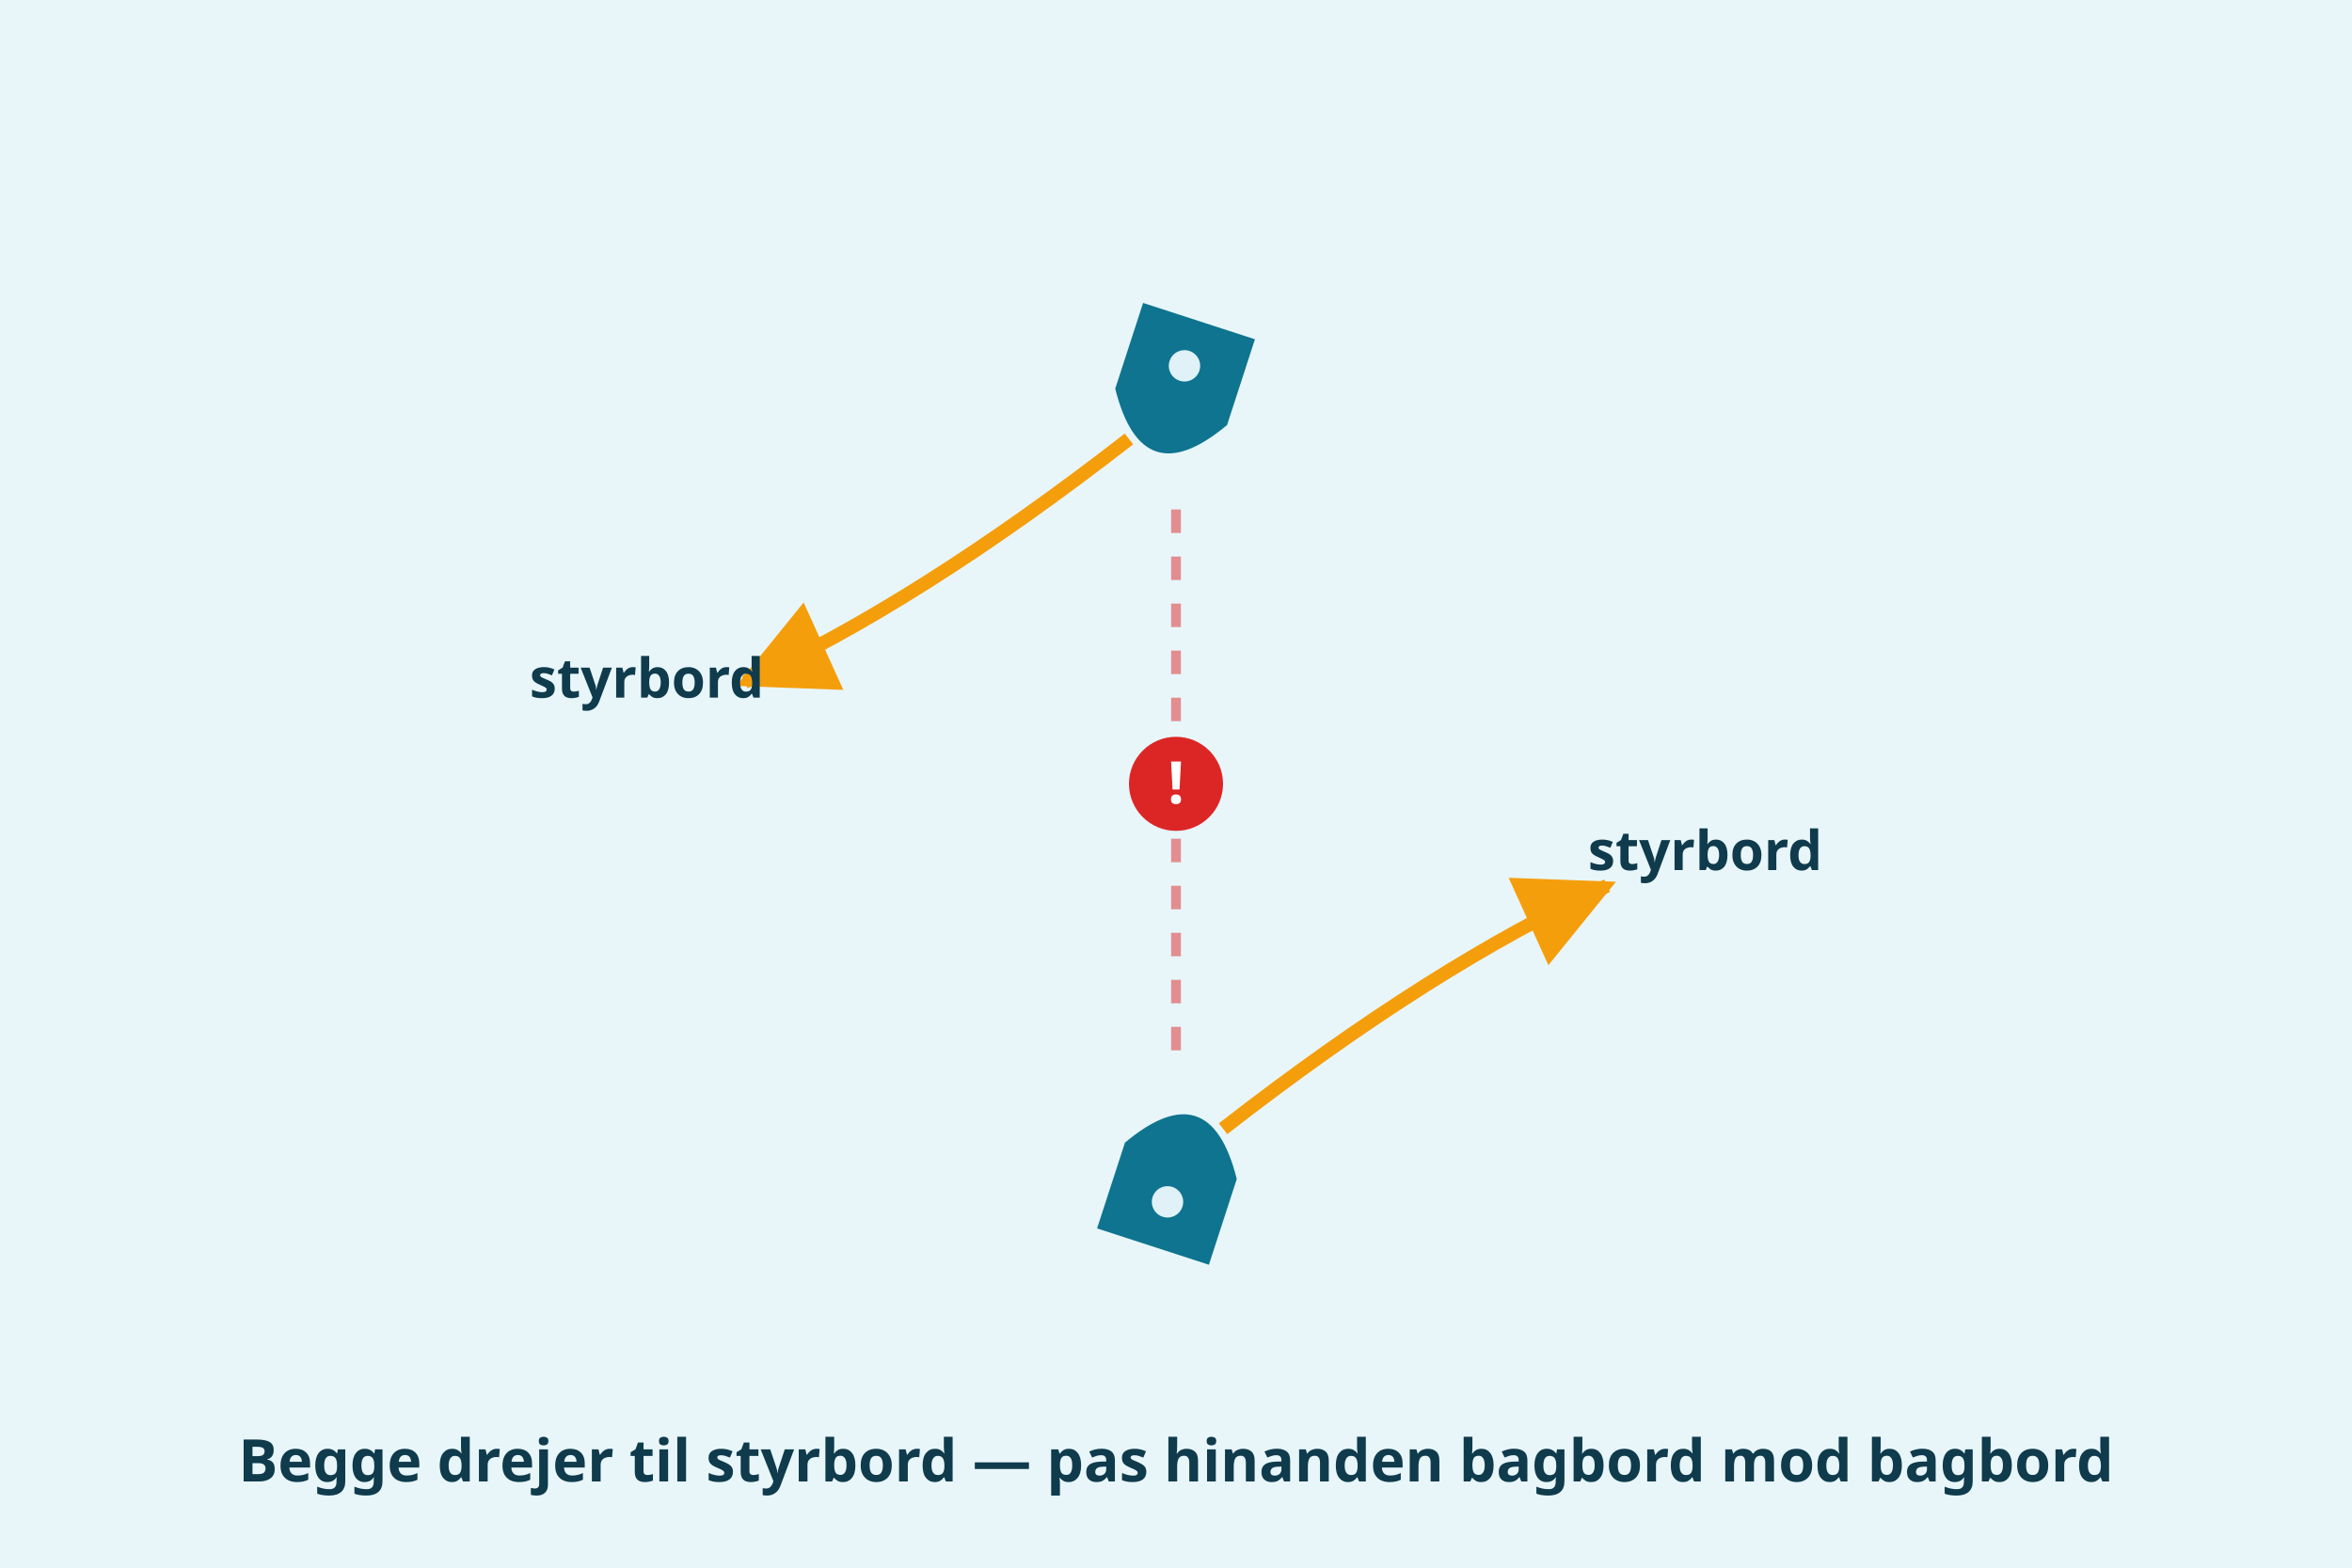
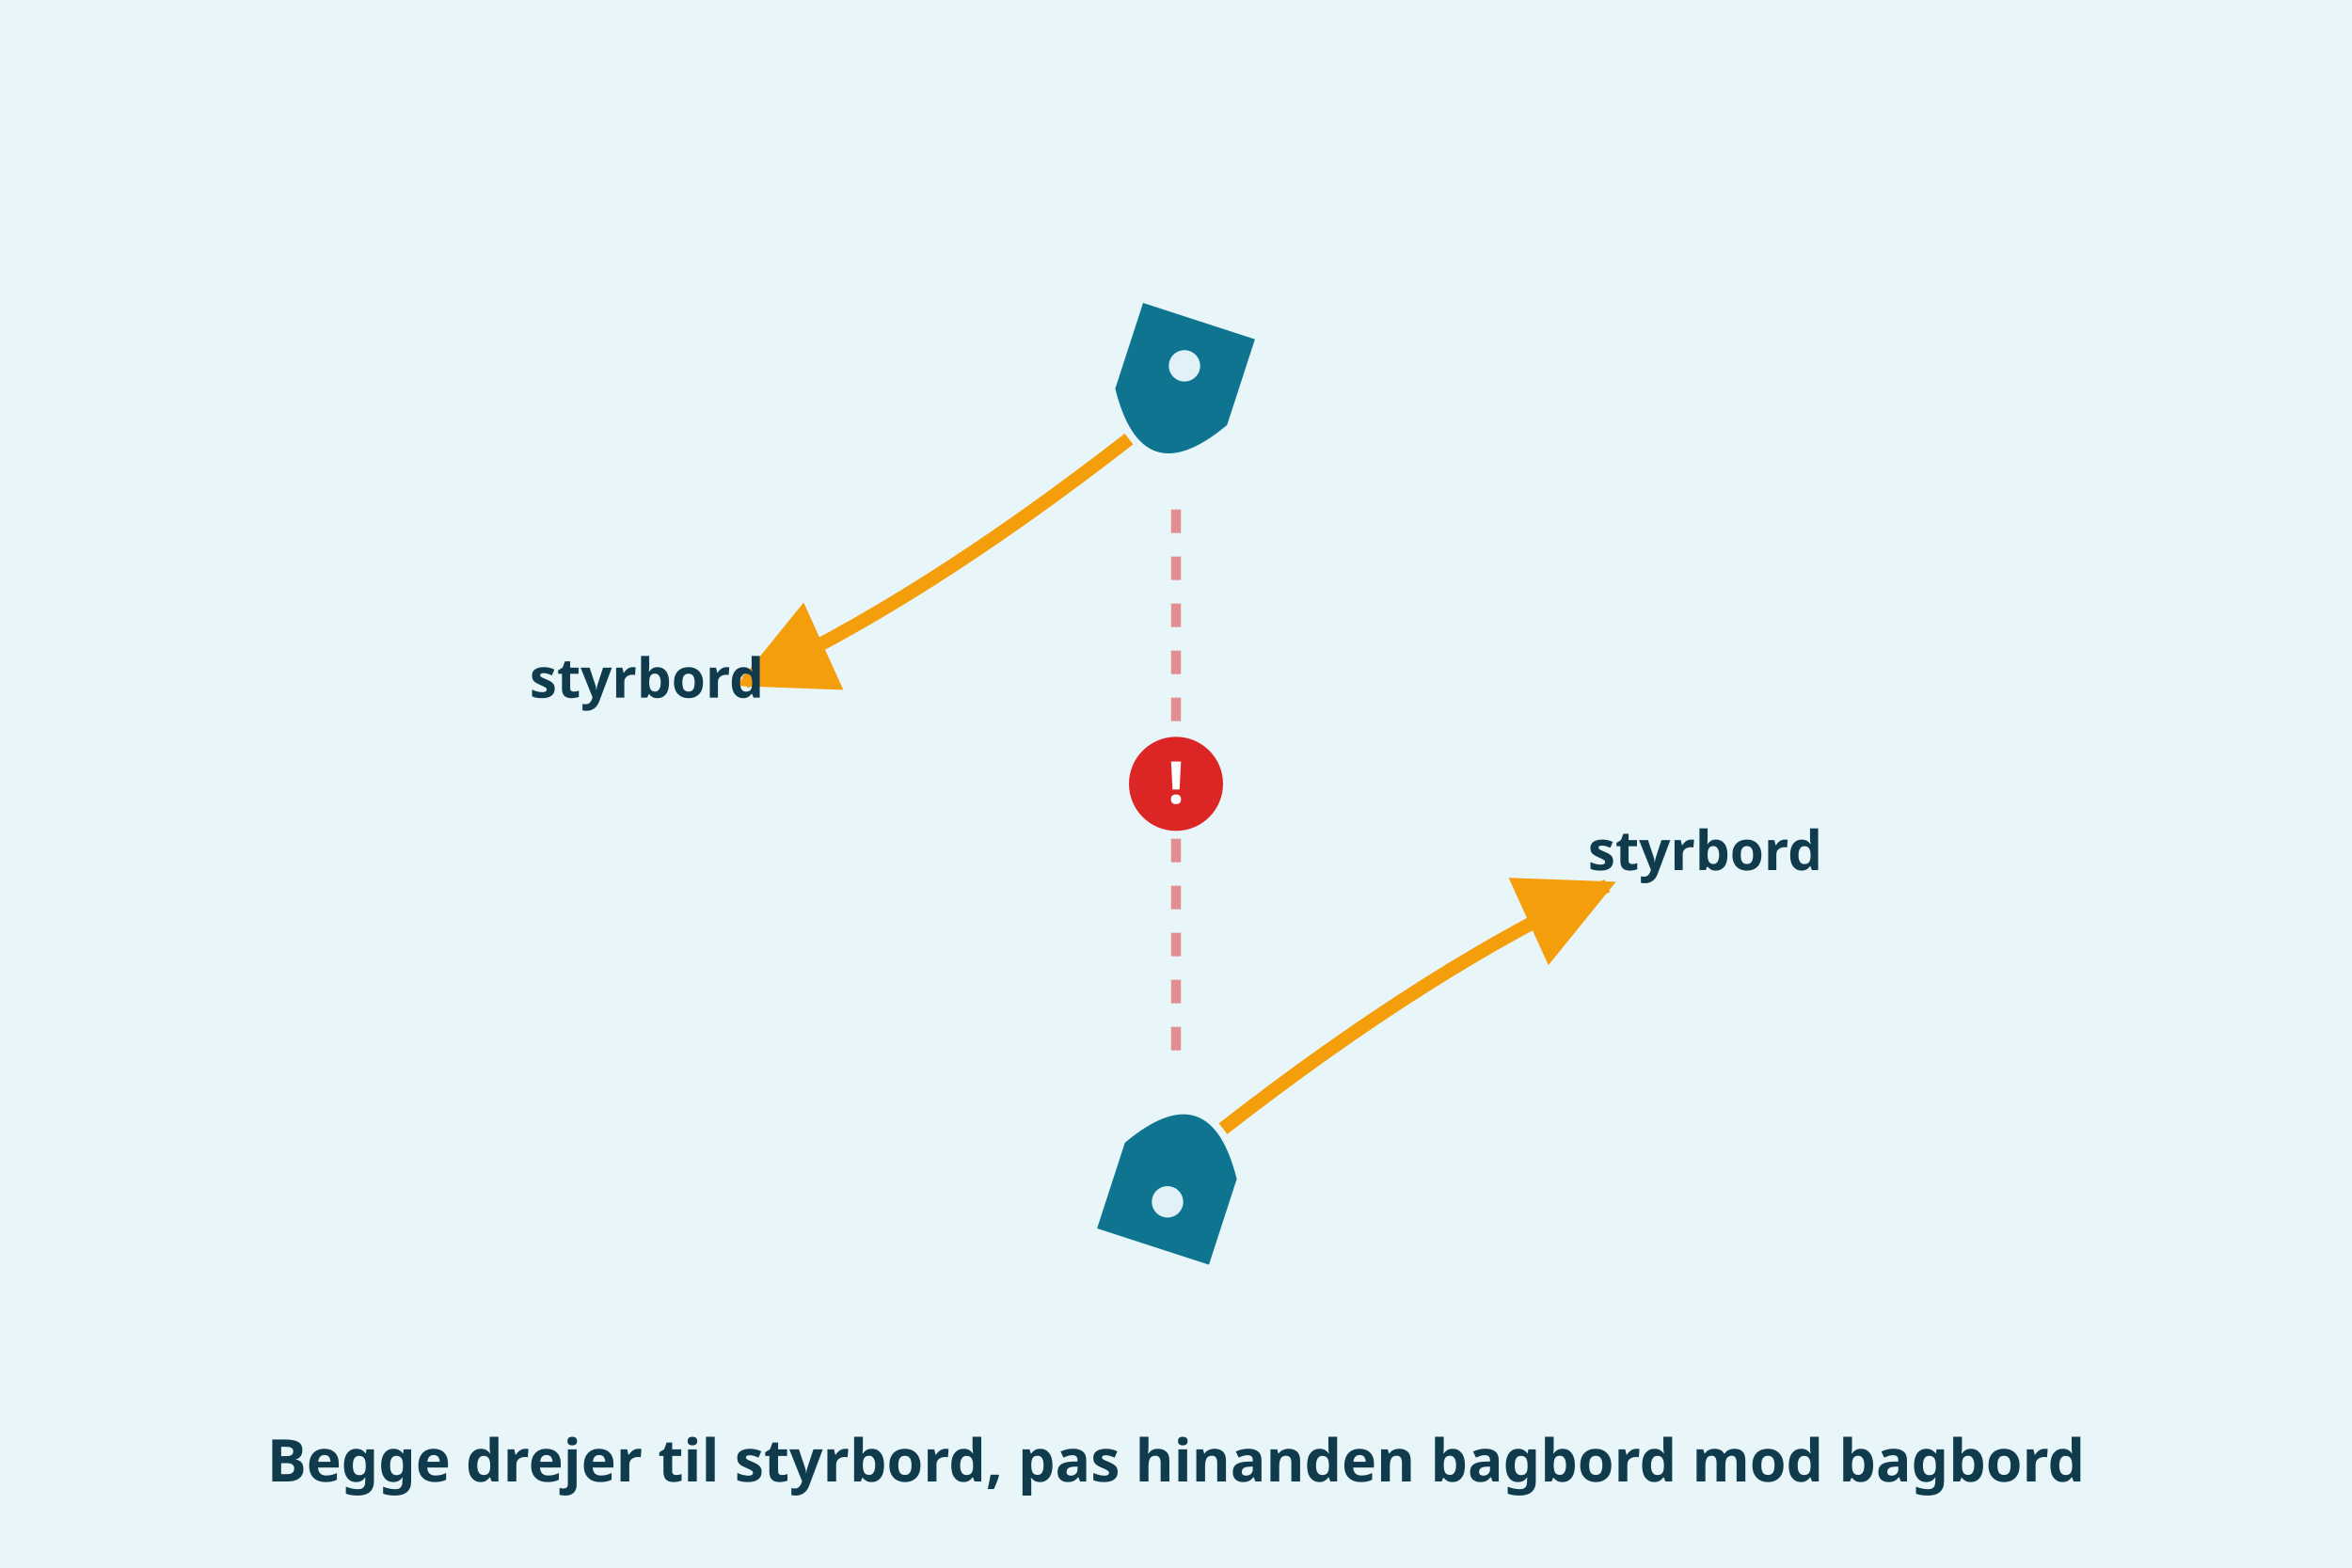
<svg xmlns="http://www.w3.org/2000/svg" viewBox="0 0 600 400" font-family="system-ui, sans-serif" role="img" aria-label="To motorbåde mødes næsten stævn mod stævn på kollisionskurs. Begge drejer til styrbord og passerer hinanden bagbord mod bagbord.">
  <defs>
    <marker id="pil" viewBox="0 0 10 10" refX="9" refY="5" markerWidth="7" markerHeight="7" orient="auto-start-reverse">
      <path d="M 0 0 L 10 5 L 0 10 Z" fill="#f59e0b" />
    </marker>
    <g id="baad">
      <path d="M -15 19 L 15 19 L 15 -4 Q 0 -28 -15 -4 Z" fill="#0e7490" />
      <circle cx="0" cy="7" r="4" fill="#e0f2f7" />
    </g>
  </defs>
  <rect width="600" height="400" fill="#e8f6fa" />
  <line x1="300" y1="130" x2="300" y2="270" stroke="#dc2626" stroke-width="2.5" stroke-dasharray="6 6" opacity="0.5" />
  <circle cx="300" cy="200" r="12" fill="#dc2626" />
  <text x="300" y="205" text-anchor="middle" fill="#ffffff" font-size="15" font-weight="800">!</text>
  <path d="M 312 288 Q 366 246 410 226" fill="none" stroke="#f59e0b" stroke-width="3.5" marker-end="url(#pil)" />
  <path d="M 288 112 Q 234 154 190 174" fill="none" stroke="#f59e0b" stroke-width="3.5" marker-end="url(#pil)" />
  <use href="#baad" transform="translate(300 300) rotate(18)" />
  <use href="#baad" transform="translate(300 100) rotate(198)" />
  <g fill="#0f3b4c" font-size="14" font-weight="700" text-anchor="middle">
    <text x="435" y="222">styrbord</text>
    <text x="165" y="178">styrbord</text>
  </g>
-   <text x="300" y="378" text-anchor="middle" fill="#0f3b4c" font-size="15" font-weight="800">Begge drejer til styrbord — pas hinanden bagbord mod bagbord</text>
+   <text x="300" y="378" text-anchor="middle" fill="#0f3b4c" font-size="15" font-weight="800">Begge drejer til styrbord, pas hinanden bagbord mod bagbord</text>
</svg>
